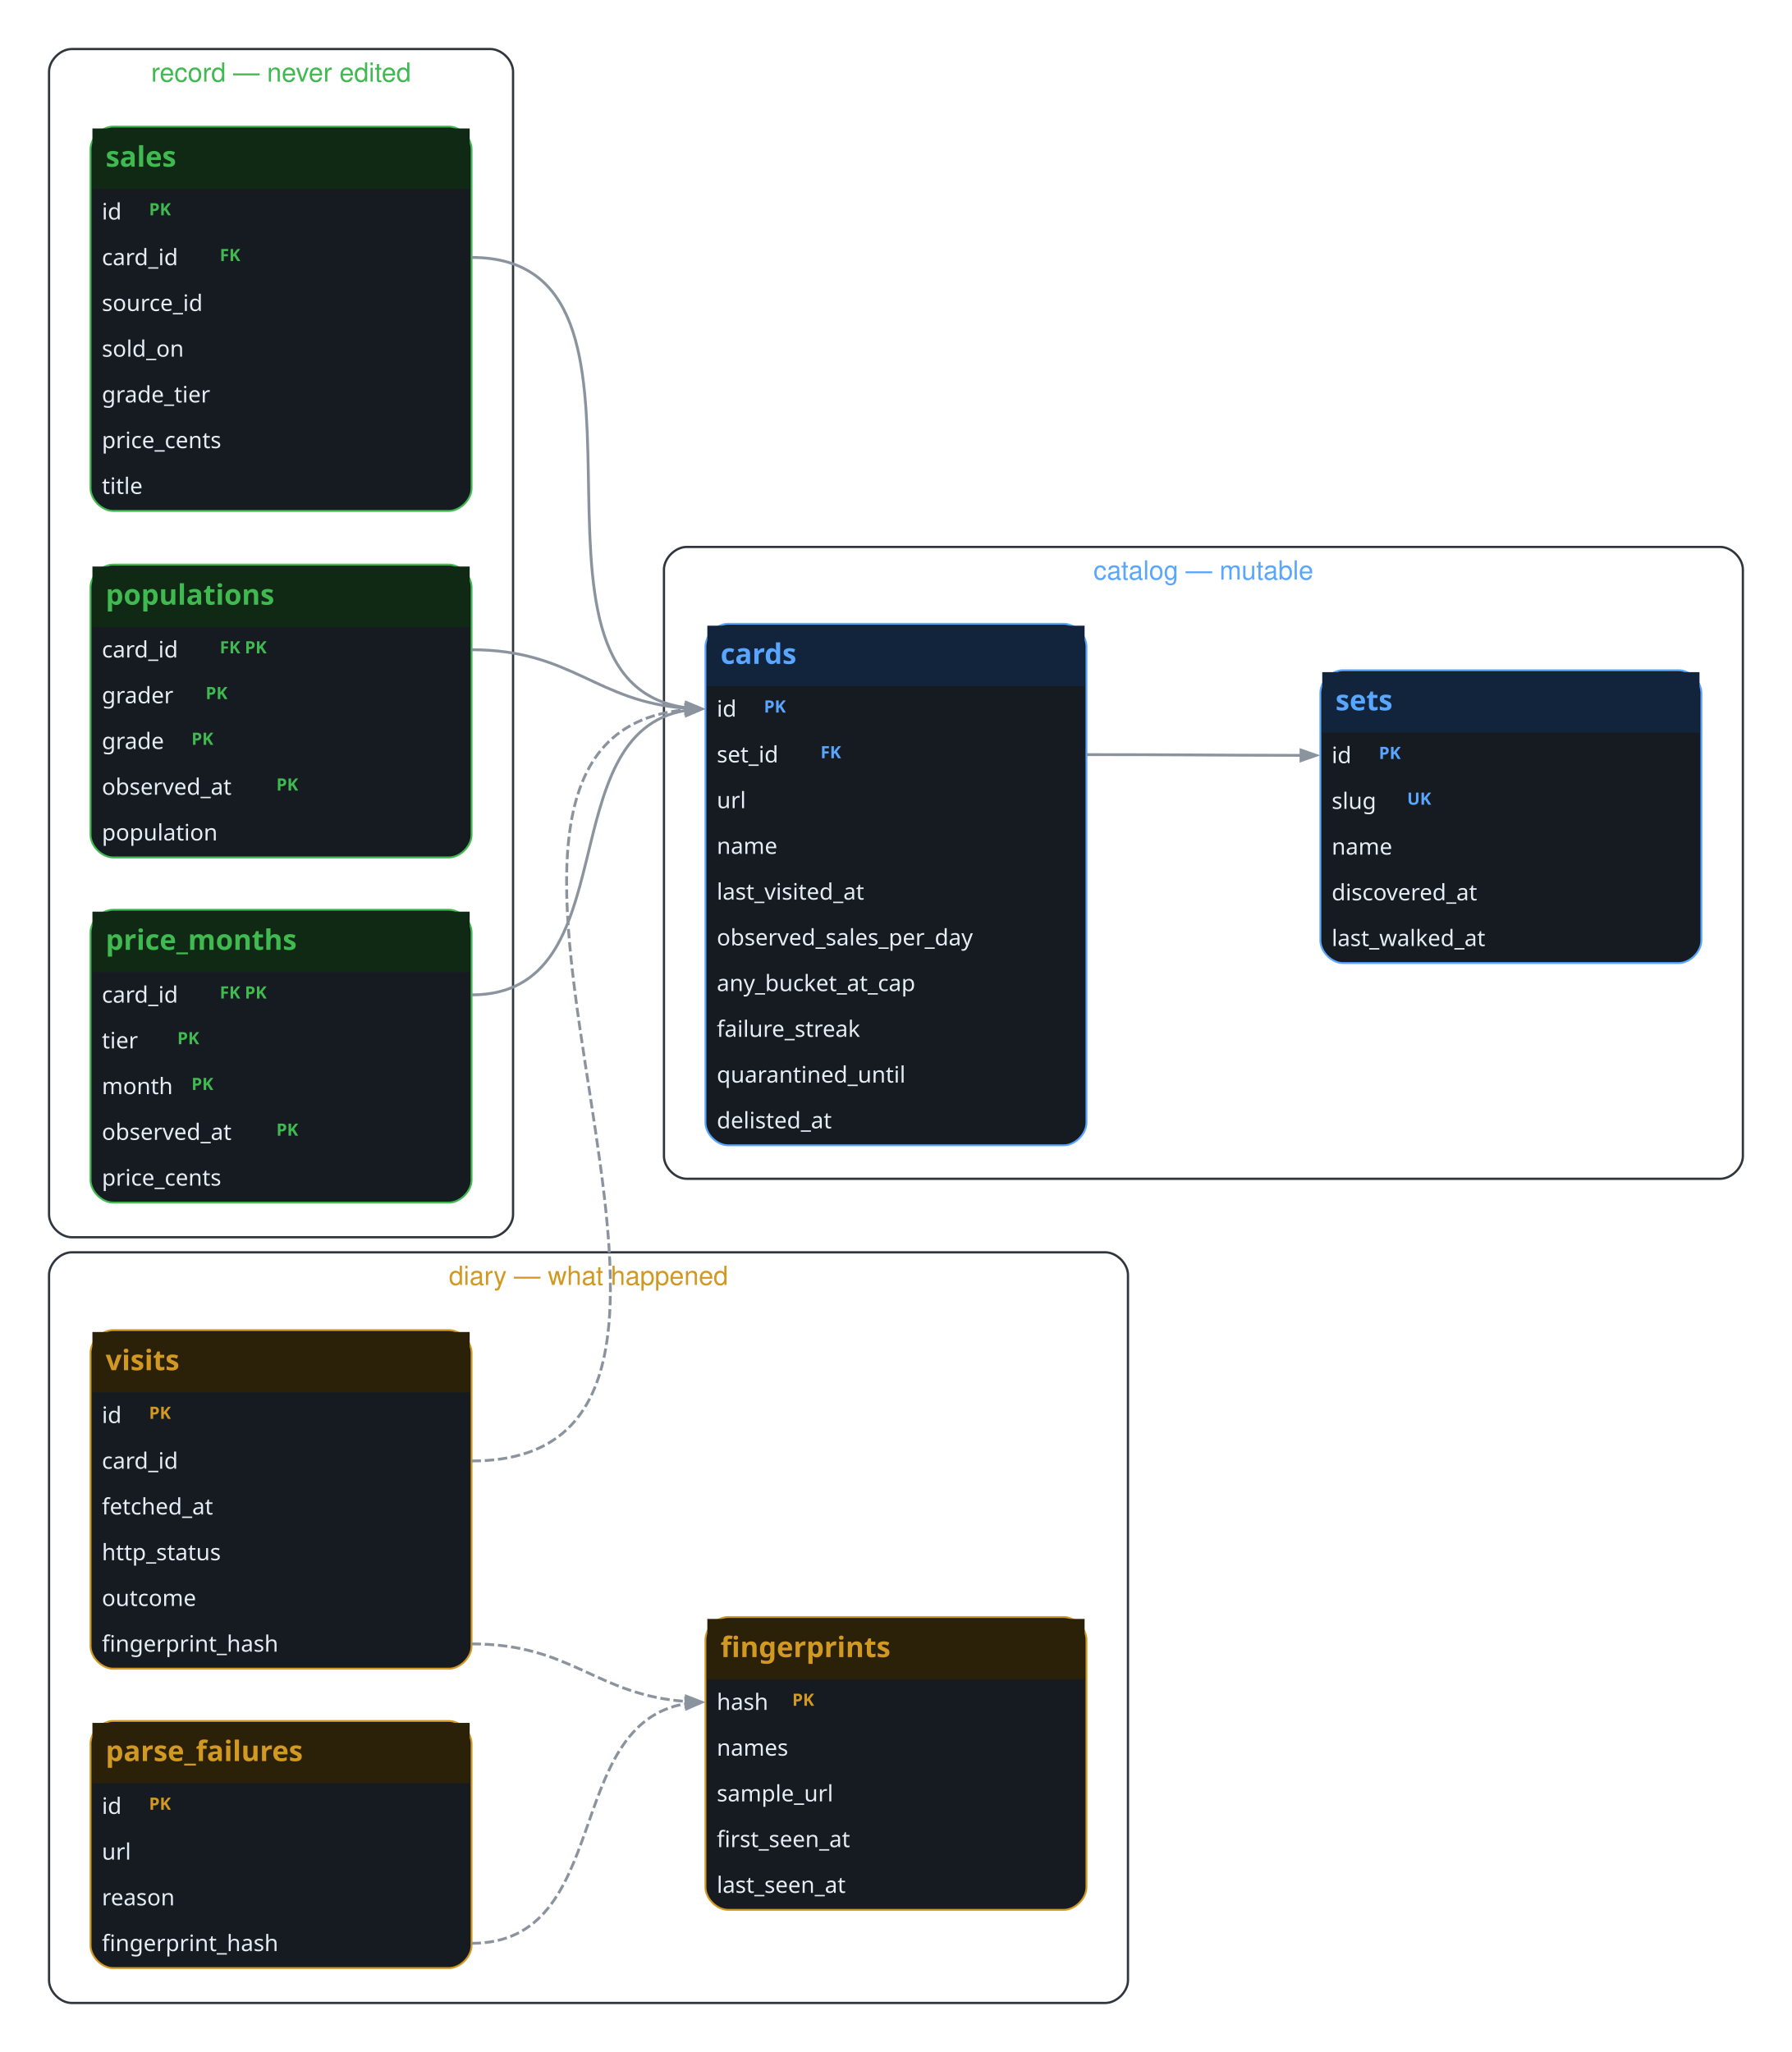
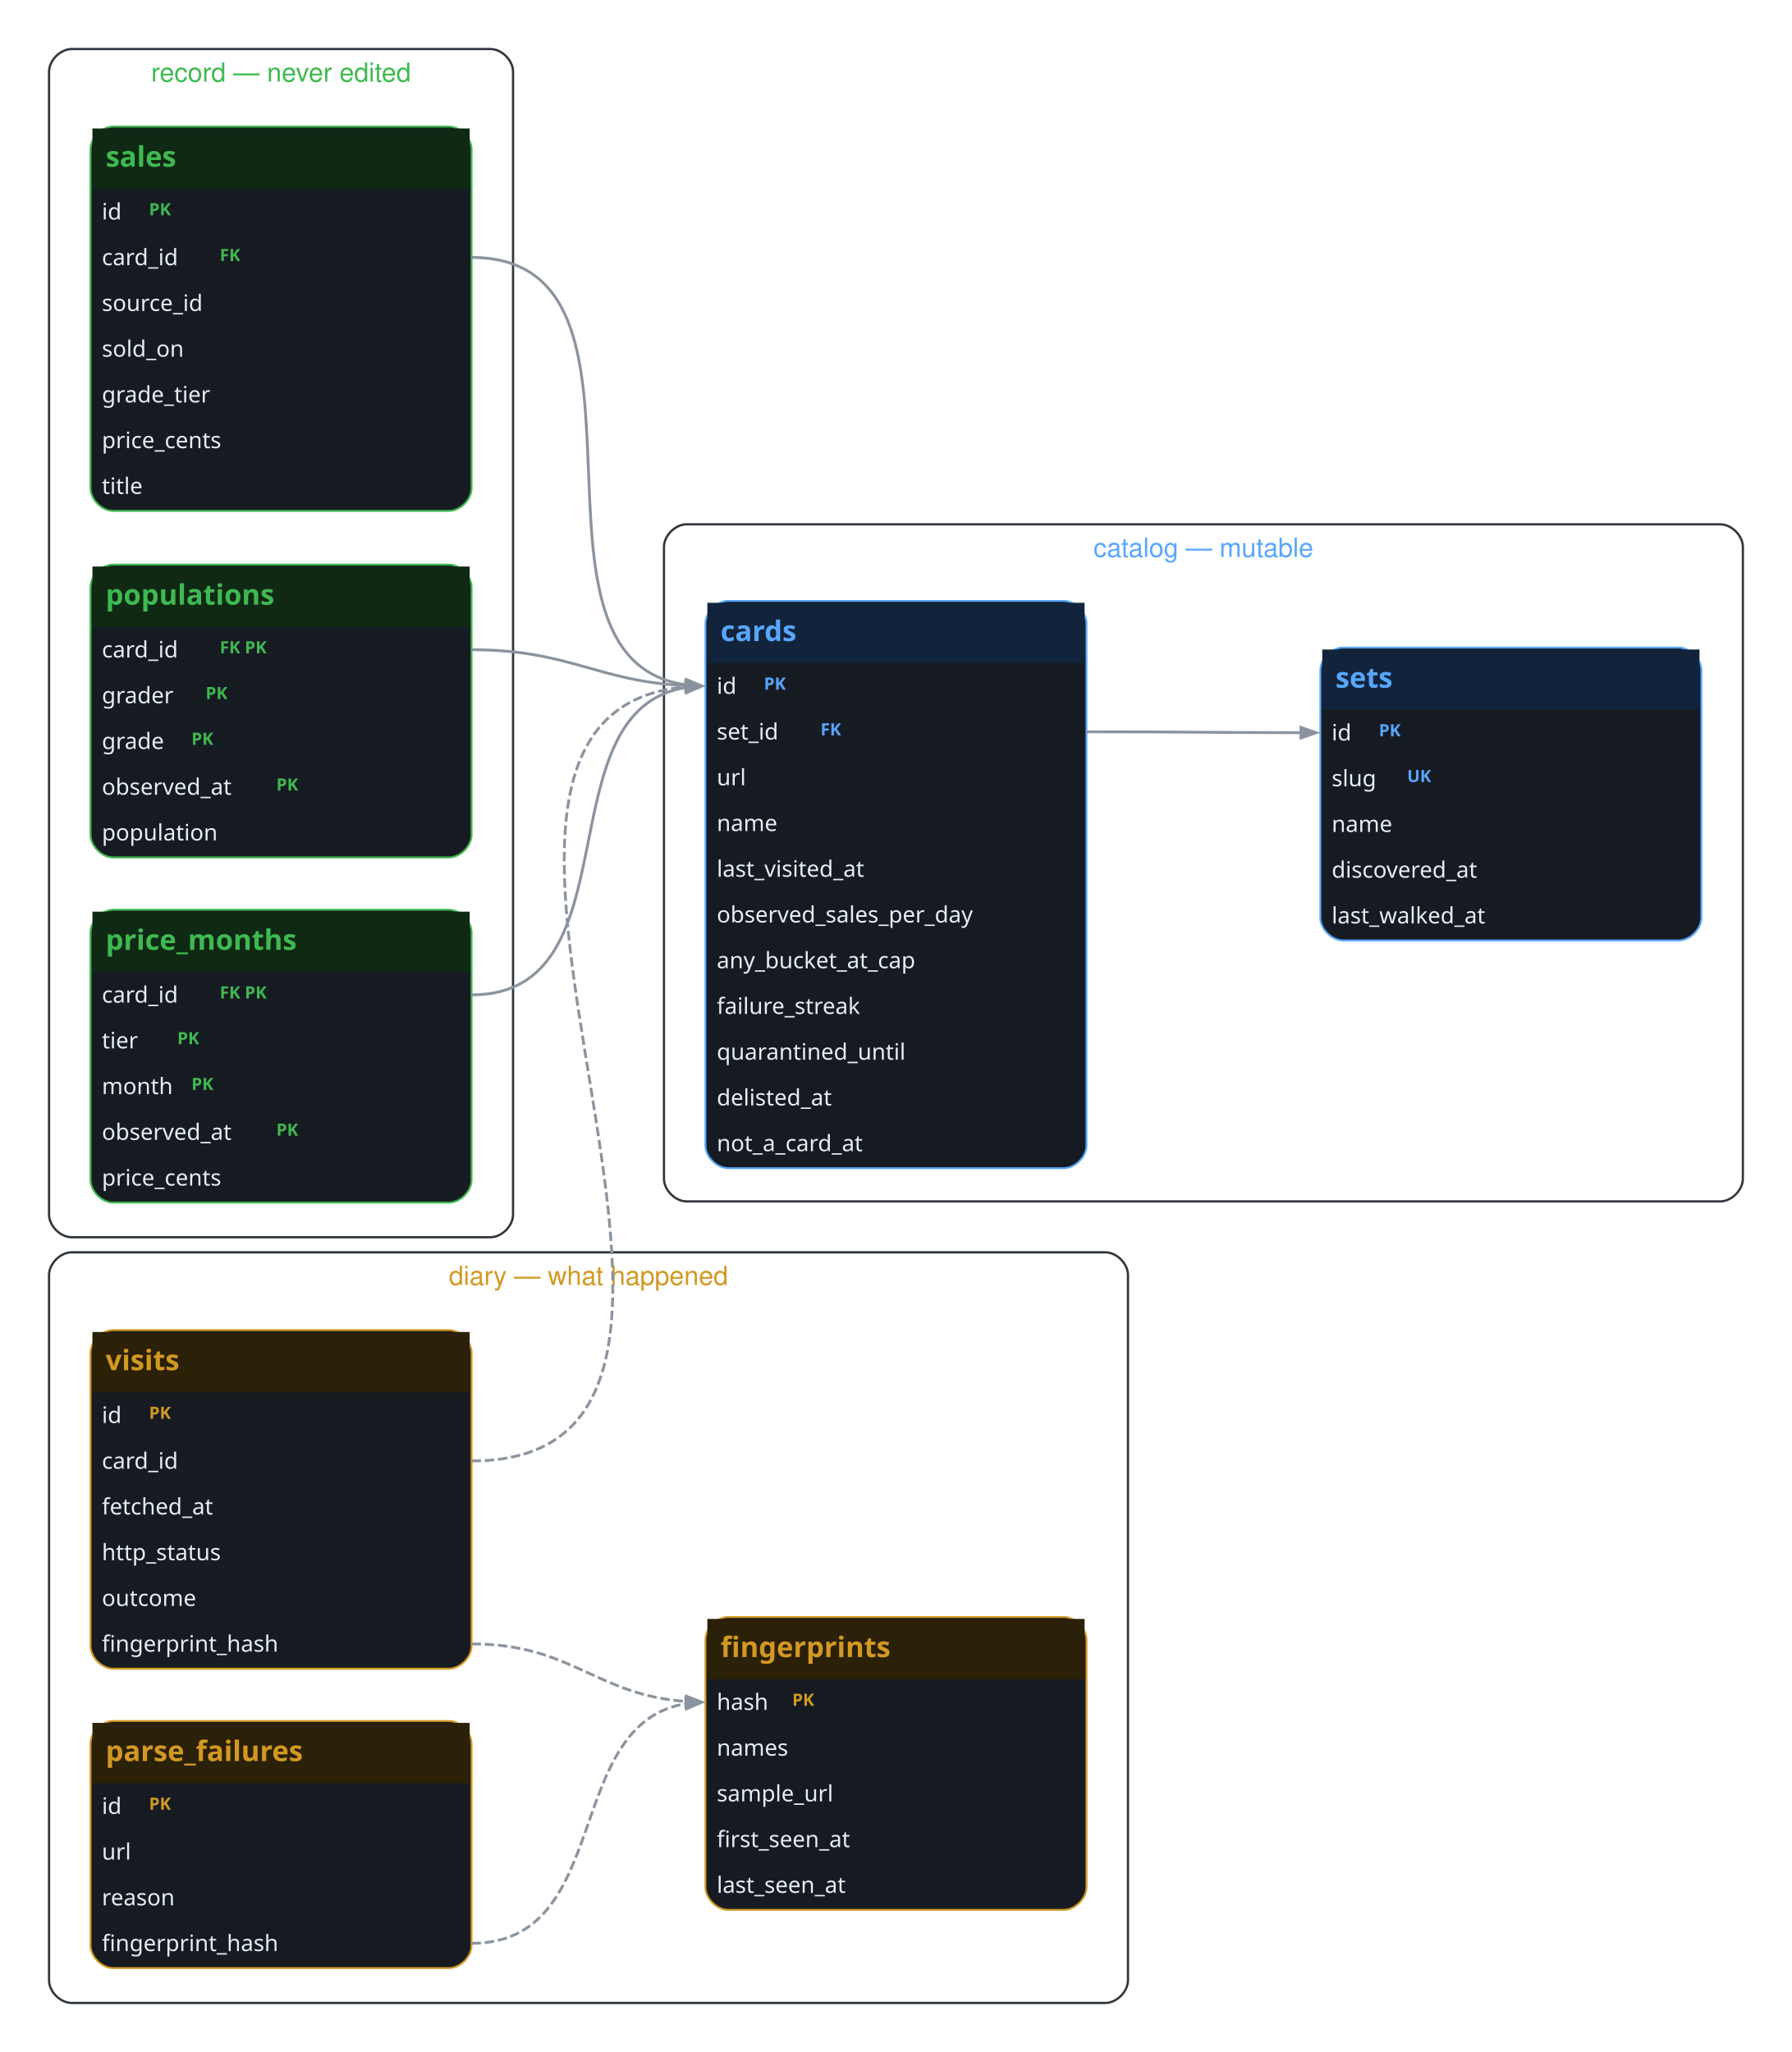
<svg xmlns="http://www.w3.org/2000/svg" width="950pt" height="1088pt" viewBox="0.00 0.00 950.00 1088.00">
  <g id="graph0" class="graph" transform="scale(1 1) rotate(0) translate(18 1070)">
    <g id="clust1" class="cluster">
      <path fill="none" stroke="#30363d" stroke-width="1.2" d="M20,-414C20,-414 242,-414 242,-414 248,-414 254,-420 254,-426 254,-426 254,-1032 254,-1032 254,-1038 248,-1044 242,-1044 242,-1044 20,-1044 20,-1044 14,-1044 8,-1038 8,-1032 8,-1032 8,-426 8,-426 8,-420 14,-414 20,-414" />
      <text xml:space="preserve" text-anchor="middle" x="131" y="-1026.7" font-family="Helvetica,sans-Serif" font-size="14.00" fill="#3fb950">record — never edited</text>
    </g>
    <g id="clust2" class="cluster">
-       <path fill="none" stroke="#30363d" stroke-width="1.2" d="M346,-445C346,-445 894,-445 894,-445 900,-445 906,-451 906,-457 906,-457 906,-768 906,-768 906,-774 900,-780 894,-780 894,-780 346,-780 346,-780 340,-780 334,-774 334,-768 334,-768 334,-457 334,-457 334,-451 340,-445 346,-445" />
-       <text xml:space="preserve" text-anchor="middle" x="620" y="-762.7" font-family="Helvetica,sans-Serif" font-size="14.00" fill="#58a6ff">catalog — mutable</text>
+       <path fill="none" stroke="#30363d" stroke-width="1.2" d="M346,-433C346,-433 894,-433 894,-433 900,-433 906,-439 906,-445 906,-445 906,-780 906,-780 906,-786 900,-792 894,-792 894,-792 346,-792 346,-792 340,-792 334,-786 334,-780 334,-780 334,-445 334,-445 334,-439 340,-433 346,-433" />
+       <text xml:space="preserve" text-anchor="middle" x="620" y="-774.7" font-family="Helvetica,sans-Serif" font-size="14.00" fill="#58a6ff">catalog — mutable</text>
    </g>
    <g id="clust3" class="cluster">
      <path fill="none" stroke="#30363d" stroke-width="1.2" d="M20,-8C20,-8 568,-8 568,-8 574,-8 580,-14 580,-20 580,-20 580,-394 580,-394 580,-400 574,-406 568,-406 568,-406 20,-406 20,-406 14,-406 8,-400 8,-394 8,-394 8,-20 8,-20 8,-14 14,-8 20,-8" />
      <text xml:space="preserve" text-anchor="middle" x="294" y="-388.7" font-family="Helvetica,sans-Serif" font-size="14.00" fill="#d29922">diary — what happened</text>
    </g>
    <g id="node1" class="node">
      <path fill="#161b22" stroke="none" d="M42,-432.38C42,-432.38 220,-432.38 220,-432.38 226,-432.38 232,-438.38 232,-444.38 232,-444.38 232,-575.62 232,-575.62 232,-581.62 226,-587.62 220,-587.62 220,-587.62 42,-587.62 42,-587.62 36,-587.62 30,-581.62 30,-575.62 30,-575.62 30,-444.38 30,-444.38 30,-438.38 36,-432.38 42,-432.38" />
      <path fill="none" stroke="#3fb950" d="M42,-432.38C42,-432.38 220,-432.38 220,-432.38 226,-432.38 232,-438.38 232,-444.38 232,-444.38 232,-575.62 232,-575.62 232,-581.62 226,-587.62 220,-587.62 220,-587.62 42,-587.62 42,-587.62 36,-587.62 30,-581.62 30,-575.62 30,-575.62 30,-444.38 30,-444.38 30,-438.38 36,-432.38 42,-432.38" />
      <polygon fill="#0f2915" stroke="none" points="31,-554.62 31,-586.62 231,-586.62 231,-554.62 31,-554.62" />
      <text xml:space="preserve" text-anchor="start" x="38" y="-566.38" font-family="Menlo" font-weight="bold" font-size="15.00" fill="#3fb950">price_months</text>
      <text xml:space="preserve" text-anchor="start" x="36" y="-538.38" font-family="Menlo" font-size="12.00" fill="#e6edf3">card_id</text>
      <text xml:space="preserve" text-anchor="start" x="98.5" y="-540.58" font-family="Menlo" font-weight="bold" font-size="9.00" fill="#3fb950">FK PK</text>
      <text xml:space="preserve" text-anchor="start" x="36" y="-514.12" font-family="Menlo" font-size="12.00" fill="#e6edf3">tier</text>
      <text xml:space="preserve" text-anchor="start" x="76" y="-516.33" font-family="Menlo" font-weight="bold" font-size="9.00" fill="#3fb950">PK</text>
      <text xml:space="preserve" text-anchor="start" x="36" y="-489.88" font-family="Menlo" font-size="12.00" fill="#e6edf3">month</text>
      <text xml:space="preserve" text-anchor="start" x="83.5" y="-492.07" font-family="Menlo" font-weight="bold" font-size="9.00" fill="#3fb950">PK</text>
      <text xml:space="preserve" text-anchor="start" x="36" y="-465.62" font-family="Menlo" font-size="12.00" fill="#e6edf3">observed_at</text>
      <text xml:space="preserve" text-anchor="start" x="128.5" y="-467.82" font-family="Menlo" font-weight="bold" font-size="9.00" fill="#3fb950">PK</text>
      <text xml:space="preserve" text-anchor="start" x="36" y="-441.38" font-family="Menlo" font-size="12.00" fill="#e6edf3">price_cents</text>
    </g>
    <g id="node5" class="node">
-       <path fill="#161b22" stroke="none" d="M368,-462.75C368,-462.75 546,-462.75 546,-462.75 552,-462.75 558,-468.75 558,-474.75 558,-474.75 558,-727.25 558,-727.25 558,-733.25 552,-739.25 546,-739.25 546,-739.25 368,-739.25 368,-739.25 362,-739.25 356,-733.25 356,-727.25 356,-727.25 356,-474.75 356,-474.75 356,-468.75 362,-462.75 368,-462.75" />
-       <path fill="none" stroke="#58a6ff" d="M368,-462.75C368,-462.75 546,-462.75 546,-462.75 552,-462.75 558,-468.75 558,-474.75 558,-474.75 558,-727.25 558,-727.25 558,-733.25 552,-739.25 546,-739.25 546,-739.25 368,-739.25 368,-739.25 362,-739.25 356,-733.25 356,-727.25 356,-727.25 356,-474.75 356,-474.75 356,-468.75 362,-462.75 368,-462.75" />
-       <polygon fill="#12243b" stroke="none" points="357,-706.25 357,-738.25 557,-738.25 557,-706.25 357,-706.25" />
-       <text xml:space="preserve" text-anchor="start" x="364" y="-718" font-family="Menlo" font-weight="bold" font-size="15.00" fill="#58a6ff">cards</text>
-       <text xml:space="preserve" text-anchor="start" x="362" y="-690" font-family="Menlo" font-size="12.00" fill="#e6edf3">id</text>
-       <text xml:space="preserve" text-anchor="start" x="387" y="-692.2" font-family="Menlo" font-weight="bold" font-size="9.00" fill="#58a6ff">PK</text>
-       <text xml:space="preserve" text-anchor="start" x="362" y="-665.75" font-family="Menlo" font-size="12.00" fill="#e6edf3">set_id</text>
-       <text xml:space="preserve" text-anchor="start" x="417" y="-667.95" font-family="Menlo" font-weight="bold" font-size="9.00" fill="#58a6ff">FK</text>
-       <text xml:space="preserve" text-anchor="start" x="362" y="-641.5" font-family="Menlo" font-size="12.00" fill="#e6edf3">url</text>
-       <text xml:space="preserve" text-anchor="start" x="362" y="-617.25" font-family="Menlo" font-size="12.00" fill="#e6edf3">name</text>
-       <text xml:space="preserve" text-anchor="start" x="362" y="-593" font-family="Menlo" font-size="12.00" fill="#e6edf3">last_visited_at</text>
-       <text xml:space="preserve" text-anchor="start" x="362" y="-568.75" font-family="Menlo" font-size="12.00" fill="#e6edf3">observed_sales_per_day</text>
-       <text xml:space="preserve" text-anchor="start" x="362" y="-544.5" font-family="Menlo" font-size="12.00" fill="#e6edf3">any_bucket_at_cap</text>
-       <text xml:space="preserve" text-anchor="start" x="362" y="-520.25" font-family="Menlo" font-size="12.00" fill="#e6edf3">failure_streak</text>
-       <text xml:space="preserve" text-anchor="start" x="362" y="-496" font-family="Menlo" font-size="12.00" fill="#e6edf3">quarantined_until</text>
-       <text xml:space="preserve" text-anchor="start" x="362" y="-471.75" font-family="Menlo" font-size="12.00" fill="#e6edf3">delisted_at</text>
+       <path fill="#161b22" stroke="none" d="M368,-450.62C368,-450.62 546,-450.62 546,-450.62 552,-450.62 558,-456.62 558,-462.62 558,-462.62 558,-739.38 558,-739.38 558,-745.38 552,-751.38 546,-751.38 546,-751.38 368,-751.38 368,-751.38 362,-751.38 356,-745.38 356,-739.38 356,-739.38 356,-462.62 356,-462.62 356,-456.62 362,-450.62 368,-450.62" />
+       <path fill="none" stroke="#58a6ff" d="M368,-450.62C368,-450.62 546,-450.62 546,-450.62 552,-450.62 558,-456.62 558,-462.62 558,-462.62 558,-739.38 558,-739.38 558,-745.38 552,-751.38 546,-751.38 546,-751.38 368,-751.38 368,-751.38 362,-751.38 356,-745.38 356,-739.38 356,-739.38 356,-462.62 356,-462.62 356,-456.62 362,-450.62 368,-450.62" />
+       <polygon fill="#12243b" stroke="none" points="357,-718.38 357,-750.38 557,-750.38 557,-718.38 357,-718.38" />
+       <text xml:space="preserve" text-anchor="start" x="364" y="-730.12" font-family="Menlo" font-weight="bold" font-size="15.00" fill="#58a6ff">cards</text>
+       <text xml:space="preserve" text-anchor="start" x="362" y="-702.12" font-family="Menlo" font-size="12.00" fill="#e6edf3">id</text>
+       <text xml:space="preserve" text-anchor="start" x="387" y="-704.33" font-family="Menlo" font-weight="bold" font-size="9.00" fill="#58a6ff">PK</text>
+       <text xml:space="preserve" text-anchor="start" x="362" y="-677.88" font-family="Menlo" font-size="12.00" fill="#e6edf3">set_id</text>
+       <text xml:space="preserve" text-anchor="start" x="417" y="-680.08" font-family="Menlo" font-weight="bold" font-size="9.00" fill="#58a6ff">FK</text>
+       <text xml:space="preserve" text-anchor="start" x="362" y="-653.62" font-family="Menlo" font-size="12.00" fill="#e6edf3">url</text>
+       <text xml:space="preserve" text-anchor="start" x="362" y="-629.38" font-family="Menlo" font-size="12.00" fill="#e6edf3">name</text>
+       <text xml:space="preserve" text-anchor="start" x="362" y="-605.12" font-family="Menlo" font-size="12.00" fill="#e6edf3">last_visited_at</text>
+       <text xml:space="preserve" text-anchor="start" x="362" y="-580.88" font-family="Menlo" font-size="12.00" fill="#e6edf3">observed_sales_per_day</text>
+       <text xml:space="preserve" text-anchor="start" x="362" y="-556.62" font-family="Menlo" font-size="12.00" fill="#e6edf3">any_bucket_at_cap</text>
+       <text xml:space="preserve" text-anchor="start" x="362" y="-532.38" font-family="Menlo" font-size="12.00" fill="#e6edf3">failure_streak</text>
+       <text xml:space="preserve" text-anchor="start" x="362" y="-508.12" font-family="Menlo" font-size="12.00" fill="#e6edf3">quarantined_until</text>
+       <text xml:space="preserve" text-anchor="start" x="362" y="-483.88" font-family="Menlo" font-size="12.00" fill="#e6edf3">delisted_at</text>
+       <text xml:space="preserve" text-anchor="start" x="362" y="-459.62" font-family="Menlo" font-size="12.00" fill="#e6edf3">not_a_card_at</text>
    </g>
    <g id="edge2" class="edge">
-       <path fill="none" stroke="#8b949e" stroke-width="1.5" d="M232,-542.5C315.48,-542.5 272.83,-681.94 345.96,-693.38" />
-       <polygon fill="#8b949e" stroke="#8b949e" stroke-width="1.5" points="345.55,-696.16 353.74,-693.96 345.96,-690.57 345.55,-696.16" />
+       <path fill="none" stroke="#8b949e" stroke-width="1.5" d="M232,-542.5C319.72,-542.5 269.06,-693.71 345.97,-705.52" />
+       <polygon fill="#8b949e" stroke="#8b949e" stroke-width="1.5" points="345.55,-708.3 353.74,-706.09 345.96,-702.71 345.55,-708.3" />
    </g>
    <g id="node2" class="node">
      <path fill="#161b22" stroke="none" d="M42,-615.38C42,-615.38 220,-615.38 220,-615.38 226,-615.38 232,-621.38 232,-627.38 232,-627.38 232,-758.62 232,-758.62 232,-764.62 226,-770.62 220,-770.62 220,-770.62 42,-770.62 42,-770.62 36,-770.62 30,-764.62 30,-758.62 30,-758.62 30,-627.38 30,-627.38 30,-621.38 36,-615.38 42,-615.38" />
      <path fill="none" stroke="#3fb950" d="M42,-615.38C42,-615.38 220,-615.38 220,-615.38 226,-615.38 232,-621.38 232,-627.38 232,-627.38 232,-758.62 232,-758.62 232,-764.62 226,-770.62 220,-770.62 220,-770.62 42,-770.62 42,-770.62 36,-770.62 30,-764.62 30,-758.62 30,-758.62 30,-627.38 30,-627.38 30,-621.38 36,-615.38 42,-615.38" />
      <polygon fill="#0f2915" stroke="none" points="31,-737.62 31,-769.62 231,-769.62 231,-737.62 31,-737.62" />
      <text xml:space="preserve" text-anchor="start" x="38" y="-749.38" font-family="Menlo" font-weight="bold" font-size="15.00" fill="#3fb950">populations</text>
      <text xml:space="preserve" text-anchor="start" x="36" y="-721.38" font-family="Menlo" font-size="12.00" fill="#e6edf3">card_id</text>
      <text xml:space="preserve" text-anchor="start" x="98.5" y="-723.58" font-family="Menlo" font-weight="bold" font-size="9.00" fill="#3fb950">FK PK</text>
      <text xml:space="preserve" text-anchor="start" x="36" y="-697.12" font-family="Menlo" font-size="12.00" fill="#e6edf3">grader</text>
      <text xml:space="preserve" text-anchor="start" x="91" y="-699.33" font-family="Menlo" font-weight="bold" font-size="9.00" fill="#3fb950">PK</text>
      <text xml:space="preserve" text-anchor="start" x="36" y="-672.88" font-family="Menlo" font-size="12.00" fill="#e6edf3">grade</text>
      <text xml:space="preserve" text-anchor="start" x="83.5" y="-675.08" font-family="Menlo" font-weight="bold" font-size="9.00" fill="#3fb950">PK</text>
      <text xml:space="preserve" text-anchor="start" x="36" y="-648.62" font-family="Menlo" font-size="12.00" fill="#e6edf3">observed_at</text>
      <text xml:space="preserve" text-anchor="start" x="128.5" y="-650.83" font-family="Menlo" font-weight="bold" font-size="9.00" fill="#3fb950">PK</text>
      <text xml:space="preserve" text-anchor="start" x="36" y="-624.38" font-family="Menlo" font-size="12.00" fill="#e6edf3">population</text>
    </g>
    <g id="edge3" class="edge">
-       <path fill="none" stroke="#8b949e" stroke-width="1.5" d="M232,-725.5C285.29,-725.5 297.68,-697.92 345.86,-694.48" />
-       <polygon fill="#8b949e" stroke="#8b949e" stroke-width="1.5" points="345.83,-697.28 353.73,-694.2 345.64,-691.68 345.83,-697.28" />
+       <path fill="none" stroke="#8b949e" stroke-width="1.5" d="M232,-725.5C284.18,-725.5 298.44,-708.65 345.73,-706.48" />
+       <polygon fill="#8b949e" stroke="#8b949e" stroke-width="1.5" points="345.79,-709.28 353.73,-706.3 345.67,-703.68 345.79,-709.28" />
    </g>
    <g id="node3" class="node">
      <path fill="#161b22" stroke="none" d="M42,-799.12C42,-799.12 220,-799.12 220,-799.12 226,-799.12 232,-805.12 232,-811.12 232,-811.12 232,-990.88 232,-990.88 232,-996.88 226,-1002.88 220,-1002.88 220,-1002.88 42,-1002.88 42,-1002.88 36,-1002.88 30,-996.88 30,-990.88 30,-990.88 30,-811.12 30,-811.12 30,-805.12 36,-799.12 42,-799.12" />
      <path fill="none" stroke="#3fb950" d="M42,-799.12C42,-799.12 220,-799.12 220,-799.12 226,-799.12 232,-805.12 232,-811.12 232,-811.12 232,-990.88 232,-990.88 232,-996.88 226,-1002.88 220,-1002.88 220,-1002.88 42,-1002.88 42,-1002.88 36,-1002.88 30,-996.88 30,-990.88 30,-990.88 30,-811.12 30,-811.12 30,-805.12 36,-799.12 42,-799.12" />
      <polygon fill="#0f2915" stroke="none" points="31,-969.88 31,-1001.88 231,-1001.88 231,-969.88 31,-969.88" />
      <text xml:space="preserve" text-anchor="start" x="38" y="-981.62" font-family="Menlo" font-weight="bold" font-size="15.00" fill="#3fb950">sales</text>
      <text xml:space="preserve" text-anchor="start" x="36" y="-953.62" font-family="Menlo" font-size="12.00" fill="#e6edf3">id</text>
      <text xml:space="preserve" text-anchor="start" x="61" y="-955.83" font-family="Menlo" font-weight="bold" font-size="9.00" fill="#3fb950">PK</text>
      <text xml:space="preserve" text-anchor="start" x="36" y="-929.38" font-family="Menlo" font-size="12.00" fill="#e6edf3">card_id</text>
      <text xml:space="preserve" text-anchor="start" x="98.5" y="-931.58" font-family="Menlo" font-weight="bold" font-size="9.00" fill="#3fb950">FK</text>
      <text xml:space="preserve" text-anchor="start" x="36" y="-905.12" font-family="Menlo" font-size="12.00" fill="#e6edf3">source_id</text>
      <text xml:space="preserve" text-anchor="start" x="36" y="-880.88" font-family="Menlo" font-size="12.00" fill="#e6edf3">sold_on</text>
      <text xml:space="preserve" text-anchor="start" x="36" y="-856.62" font-family="Menlo" font-size="12.00" fill="#e6edf3">grade_tier</text>
      <text xml:space="preserve" text-anchor="start" x="36" y="-832.38" font-family="Menlo" font-size="12.00" fill="#e6edf3">price_cents</text>
      <text xml:space="preserve" text-anchor="start" x="36" y="-808.12" font-family="Menlo" font-size="12.00" fill="#e6edf3">title</text>
    </g>
    <g id="edge4" class="edge">
-       <path fill="none" stroke="#8b949e" stroke-width="1.5" d="M232,-933.5C348.19,-933.5 242.97,-708.4 345.75,-694.77" />
-       <polygon fill="#8b949e" stroke="#8b949e" stroke-width="1.5" points="345.93,-697.56 353.73,-694.27 345.57,-691.98 345.93,-697.56" />
+       <path fill="none" stroke="#8b949e" stroke-width="1.5" d="M232,-933.5C343.46,-933.5 247.36,-720.23 345.85,-706.9" />
+       <polygon fill="#8b949e" stroke="#8b949e" stroke-width="1.5" points="345.93,-709.7 353.73,-706.4 345.57,-704.11 345.93,-709.7" />
    </g>
    <g id="node4" class="node">
-       <path fill="#161b22" stroke="none" d="M694,-559.38C694,-559.38 872,-559.38 872,-559.38 878,-559.38 884,-565.38 884,-571.38 884,-571.38 884,-702.62 884,-702.62 884,-708.62 878,-714.62 872,-714.62 872,-714.62 694,-714.62 694,-714.62 688,-714.62 682,-708.62 682,-702.62 682,-702.62 682,-571.38 682,-571.38 682,-565.38 688,-559.38 694,-559.38" />
-       <path fill="none" stroke="#58a6ff" d="M694,-559.38C694,-559.38 872,-559.38 872,-559.38 878,-559.38 884,-565.38 884,-571.38 884,-571.38 884,-702.62 884,-702.62 884,-708.62 878,-714.62 872,-714.62 872,-714.62 694,-714.62 694,-714.62 688,-714.62 682,-708.62 682,-702.62 682,-702.62 682,-571.38 682,-571.38 682,-565.38 688,-559.38 694,-559.38" />
-       <polygon fill="#12243b" stroke="none" points="683,-681.62 683,-713.62 883,-713.62 883,-681.62 683,-681.62" />
-       <text xml:space="preserve" text-anchor="start" x="690" y="-693.38" font-family="Menlo" font-weight="bold" font-size="15.00" fill="#58a6ff">sets</text>
-       <text xml:space="preserve" text-anchor="start" x="688" y="-665.38" font-family="Menlo" font-size="12.00" fill="#e6edf3">id</text>
-       <text xml:space="preserve" text-anchor="start" x="713" y="-667.58" font-family="Menlo" font-weight="bold" font-size="9.00" fill="#58a6ff">PK</text>
-       <text xml:space="preserve" text-anchor="start" x="688" y="-641.12" font-family="Menlo" font-size="12.00" fill="#e6edf3">slug</text>
-       <text xml:space="preserve" text-anchor="start" x="728" y="-643.33" font-family="Menlo" font-weight="bold" font-size="9.00" fill="#58a6ff">UK</text>
-       <text xml:space="preserve" text-anchor="start" x="688" y="-616.88" font-family="Menlo" font-size="12.00" fill="#e6edf3">name</text>
-       <text xml:space="preserve" text-anchor="start" x="688" y="-592.62" font-family="Menlo" font-size="12.00" fill="#e6edf3">discovered_at</text>
-       <text xml:space="preserve" text-anchor="start" x="688" y="-568.38" font-family="Menlo" font-size="12.00" fill="#e6edf3">last_walked_at</text>
+       <path fill="#161b22" stroke="none" d="M694,-571.38C694,-571.38 872,-571.38 872,-571.38 878,-571.38 884,-577.38 884,-583.38 884,-583.38 884,-714.62 884,-714.62 884,-720.62 878,-726.62 872,-726.62 872,-726.62 694,-726.62 694,-726.62 688,-726.62 682,-720.62 682,-714.62 682,-714.62 682,-583.38 682,-583.38 682,-577.38 688,-571.38 694,-571.38" />
+       <path fill="none" stroke="#58a6ff" d="M694,-571.38C694,-571.38 872,-571.38 872,-571.38 878,-571.38 884,-577.38 884,-583.38 884,-583.38 884,-714.62 884,-714.62 884,-720.62 878,-726.62 872,-726.62 872,-726.62 694,-726.62 694,-726.62 688,-726.62 682,-720.62 682,-714.62 682,-714.62 682,-583.38 682,-583.38 682,-577.38 688,-571.38 694,-571.38" />
+       <polygon fill="#12243b" stroke="none" points="683,-693.62 683,-725.62 883,-725.62 883,-693.62 683,-693.62" />
+       <text xml:space="preserve" text-anchor="start" x="690" y="-705.38" font-family="Menlo" font-weight="bold" font-size="15.00" fill="#58a6ff">sets</text>
+       <text xml:space="preserve" text-anchor="start" x="688" y="-677.38" font-family="Menlo" font-size="12.00" fill="#e6edf3">id</text>
+       <text xml:space="preserve" text-anchor="start" x="713" y="-679.58" font-family="Menlo" font-weight="bold" font-size="9.00" fill="#58a6ff">PK</text>
+       <text xml:space="preserve" text-anchor="start" x="688" y="-653.12" font-family="Menlo" font-size="12.00" fill="#e6edf3">slug</text>
+       <text xml:space="preserve" text-anchor="start" x="728" y="-655.33" font-family="Menlo" font-weight="bold" font-size="9.00" fill="#58a6ff">UK</text>
+       <text xml:space="preserve" text-anchor="start" x="688" y="-628.88" font-family="Menlo" font-size="12.00" fill="#e6edf3">name</text>
+       <text xml:space="preserve" text-anchor="start" x="688" y="-604.62" font-family="Menlo" font-size="12.00" fill="#e6edf3">discovered_at</text>
+       <text xml:space="preserve" text-anchor="start" x="688" y="-580.38" font-family="Menlo" font-size="12.00" fill="#e6edf3">last_walked_at</text>
    </g>
    <g id="edge1" class="edge">
-       <path fill="none" stroke="#8b949e" stroke-width="1.5" d="M558,-669.88C609.56,-669.88 624.94,-669.55 671.84,-669.5" />
-       <polygon fill="#8b949e" stroke="#8b949e" stroke-width="1.5" points="671.73,-672.3 679.73,-669.5 671.73,-666.7 671.73,-672.3" />
+       <path fill="none" stroke="#8b949e" stroke-width="1.5" d="M558,-682C609.56,-682 624.94,-681.56 671.84,-681.51" />
+       <polygon fill="#8b949e" stroke="#8b949e" stroke-width="1.5" points="671.73,-684.31 679.73,-681.5 671.73,-678.71 671.73,-684.31" />
    </g>
    <g id="node6" class="node">
      <path fill="#161b22" stroke="none" d="M42,-185.25C42,-185.25 220,-185.25 220,-185.25 226,-185.25 232,-191.25 232,-197.25 232,-197.25 232,-352.75 232,-352.75 232,-358.75 226,-364.75 220,-364.75 220,-364.75 42,-364.75 42,-364.75 36,-364.75 30,-358.75 30,-352.75 30,-352.75 30,-197.25 30,-197.25 30,-191.25 36,-185.25 42,-185.25" />
      <path fill="none" stroke="#d29922" d="M42,-185.25C42,-185.25 220,-185.25 220,-185.25 226,-185.25 232,-191.25 232,-197.25 232,-197.25 232,-352.75 232,-352.75 232,-358.75 226,-364.75 220,-364.75 220,-364.75 42,-364.75 42,-364.75 36,-364.75 30,-358.75 30,-352.75 30,-352.75 30,-197.25 30,-197.25 30,-191.25 36,-185.25 42,-185.25" />
      <polygon fill="#2b2008" stroke="none" points="31,-331.75 31,-363.75 231,-363.75 231,-331.75 31,-331.75" />
      <text xml:space="preserve" text-anchor="start" x="38" y="-343.5" font-family="Menlo" font-weight="bold" font-size="15.00" fill="#d29922">visits</text>
      <text xml:space="preserve" text-anchor="start" x="36" y="-315.5" font-family="Menlo" font-size="12.00" fill="#e6edf3">id</text>
      <text xml:space="preserve" text-anchor="start" x="61" y="-317.7" font-family="Menlo" font-weight="bold" font-size="9.00" fill="#d29922">PK</text>
      <text xml:space="preserve" text-anchor="start" x="36" y="-291.25" font-family="Menlo" font-size="12.00" fill="#e6edf3">card_id</text>
      <text xml:space="preserve" text-anchor="start" x="36" y="-267" font-family="Menlo" font-size="12.00" fill="#e6edf3">fetched_at</text>
      <text xml:space="preserve" text-anchor="start" x="36" y="-242.75" font-family="Menlo" font-size="12.00" fill="#e6edf3">http_status</text>
      <text xml:space="preserve" text-anchor="start" x="36" y="-218.5" font-family="Menlo" font-size="12.00" fill="#e6edf3">outcome</text>
      <text xml:space="preserve" text-anchor="start" x="36" y="-194.25" font-family="Menlo" font-size="12.00" fill="#e6edf3">fingerprint_hash</text>
    </g>
    <g id="edge5" class="edge">
-       <path fill="none" stroke="#8b949e" stroke-width="1.5" stroke-dasharray="5,2" d="M232,-295.38C414.15,-295.38 179.43,-679.46 346.11,-693.72" />
-       <polygon fill="#8b949e" stroke="#8b949e" stroke-width="1.5" points="345.62,-696.5 353.73,-694.03 345.85,-690.91 345.62,-696.5" />
+       <path fill="none" stroke="#8b949e" stroke-width="1.5" stroke-dasharray="5,2" d="M232,-295.38C419.21,-295.38 174.66,-691.14 345.84,-705.83" />
+       <polygon fill="#8b949e" stroke="#8b949e" stroke-width="1.5" points="345.62,-708.62 353.73,-706.16 345.85,-703.03 345.62,-708.62" />
    </g>
    <g id="node7" class="node">
      <path fill="#161b22" stroke="none" d="M368,-57.38C368,-57.38 546,-57.38 546,-57.38 552,-57.38 558,-63.38 558,-69.38 558,-69.38 558,-200.62 558,-200.62 558,-206.62 552,-212.62 546,-212.62 546,-212.62 368,-212.62 368,-212.62 362,-212.62 356,-206.62 356,-200.62 356,-200.62 356,-69.38 356,-69.38 356,-63.37 362,-57.38 368,-57.38" />
      <path fill="none" stroke="#d29922" d="M368,-57.38C368,-57.38 546,-57.38 546,-57.38 552,-57.38 558,-63.38 558,-69.38 558,-69.38 558,-200.62 558,-200.62 558,-206.62 552,-212.62 546,-212.62 546,-212.62 368,-212.62 368,-212.62 362,-212.62 356,-206.62 356,-200.62 356,-200.62 356,-69.38 356,-69.38 356,-63.37 362,-57.38 368,-57.38" />
      <polygon fill="#2b2008" stroke="none" points="357,-179.62 357,-211.62 557,-211.62 557,-179.62 357,-179.62" />
      <text xml:space="preserve" text-anchor="start" x="364" y="-191.38" font-family="Menlo" font-weight="bold" font-size="15.00" fill="#d29922">fingerprints</text>
      <text xml:space="preserve" text-anchor="start" x="362" y="-163.38" font-family="Menlo" font-size="12.00" fill="#e6edf3">hash</text>
      <text xml:space="preserve" text-anchor="start" x="402" y="-165.57" font-family="Menlo" font-weight="bold" font-size="9.00" fill="#d29922">PK</text>
      <text xml:space="preserve" text-anchor="start" x="362" y="-139.12" font-family="Menlo" font-size="12.00" fill="#e6edf3">names</text>
      <text xml:space="preserve" text-anchor="start" x="362" y="-114.88" font-family="Menlo" font-size="12.00" fill="#e6edf3">sample_url</text>
      <text xml:space="preserve" text-anchor="start" x="362" y="-90.62" font-family="Menlo" font-size="12.00" fill="#e6edf3">first_seen_at</text>
      <text xml:space="preserve" text-anchor="start" x="362" y="-66.38" font-family="Menlo" font-size="12.00" fill="#e6edf3">last_seen_at</text>
    </g>
    <g id="edge6" class="edge">
      <path fill="none" stroke="#8b949e" stroke-width="1.5" stroke-dasharray="5,2" d="M232,-198.38C285.24,-198.38 297.72,-171.24 345.87,-167.85" />
      <polygon fill="#8b949e" stroke="#8b949e" stroke-width="1.5" points="345.83,-170.65 353.73,-167.58 345.64,-165.05 345.83,-170.65" />
    </g>
    <g id="node8" class="node">
      <path fill="#161b22" stroke="none" d="M42,-26.5C42,-26.5 220,-26.5 220,-26.5 226,-26.5 232,-32.5 232,-38.5 232,-38.5 232,-145.5 232,-145.5 232,-151.5 226,-157.5 220,-157.5 220,-157.5 42,-157.5 42,-157.5 36,-157.5 30,-151.5 30,-145.5 30,-145.5 30,-38.5 30,-38.5 30,-32.5 36,-26.5 42,-26.5" />
      <path fill="none" stroke="#d29922" d="M42,-26.5C42,-26.5 220,-26.5 220,-26.5 226,-26.5 232,-32.5 232,-38.5 232,-38.5 232,-145.5 232,-145.5 232,-151.5 226,-157.5 220,-157.5 220,-157.5 42,-157.5 42,-157.5 36,-157.5 30,-151.5 30,-145.5 30,-145.5 30,-38.5 30,-38.5 30,-32.5 36,-26.5 42,-26.5" />
      <polygon fill="#2b2008" stroke="none" points="31,-124.5 31,-156.5 231,-156.5 231,-124.5 31,-124.5" />
      <text xml:space="preserve" text-anchor="start" x="38" y="-136.25" font-family="Menlo" font-weight="bold" font-size="15.00" fill="#d29922">parse_failures</text>
      <text xml:space="preserve" text-anchor="start" x="36" y="-108.25" font-family="Menlo" font-size="12.00" fill="#e6edf3">id</text>
      <text xml:space="preserve" text-anchor="start" x="61" y="-110.45" font-family="Menlo" font-weight="bold" font-size="9.00" fill="#d29922">PK</text>
      <text xml:space="preserve" text-anchor="start" x="36" y="-84" font-family="Menlo" font-size="12.00" fill="#e6edf3">url</text>
      <text xml:space="preserve" text-anchor="start" x="36" y="-59.75" font-family="Menlo" font-size="12.00" fill="#e6edf3">reason</text>
      <text xml:space="preserve" text-anchor="start" x="36" y="-35.5" font-family="Menlo" font-size="12.00" fill="#e6edf3">fingerprint_hash</text>
    </g>
    <g id="edge7" class="edge">
      <path fill="none" stroke="#8b949e" stroke-width="1.5" stroke-dasharray="5,2" d="M232,-39.62C307.61,-39.63 279.69,-156.27 346,-166.75" />
      <polygon fill="#8b949e" stroke="#8b949e" stroke-width="1.5" points="345.55,-169.52 353.74,-167.33 345.97,-163.94 345.55,-169.52" />
    </g>
  </g>
</svg>
